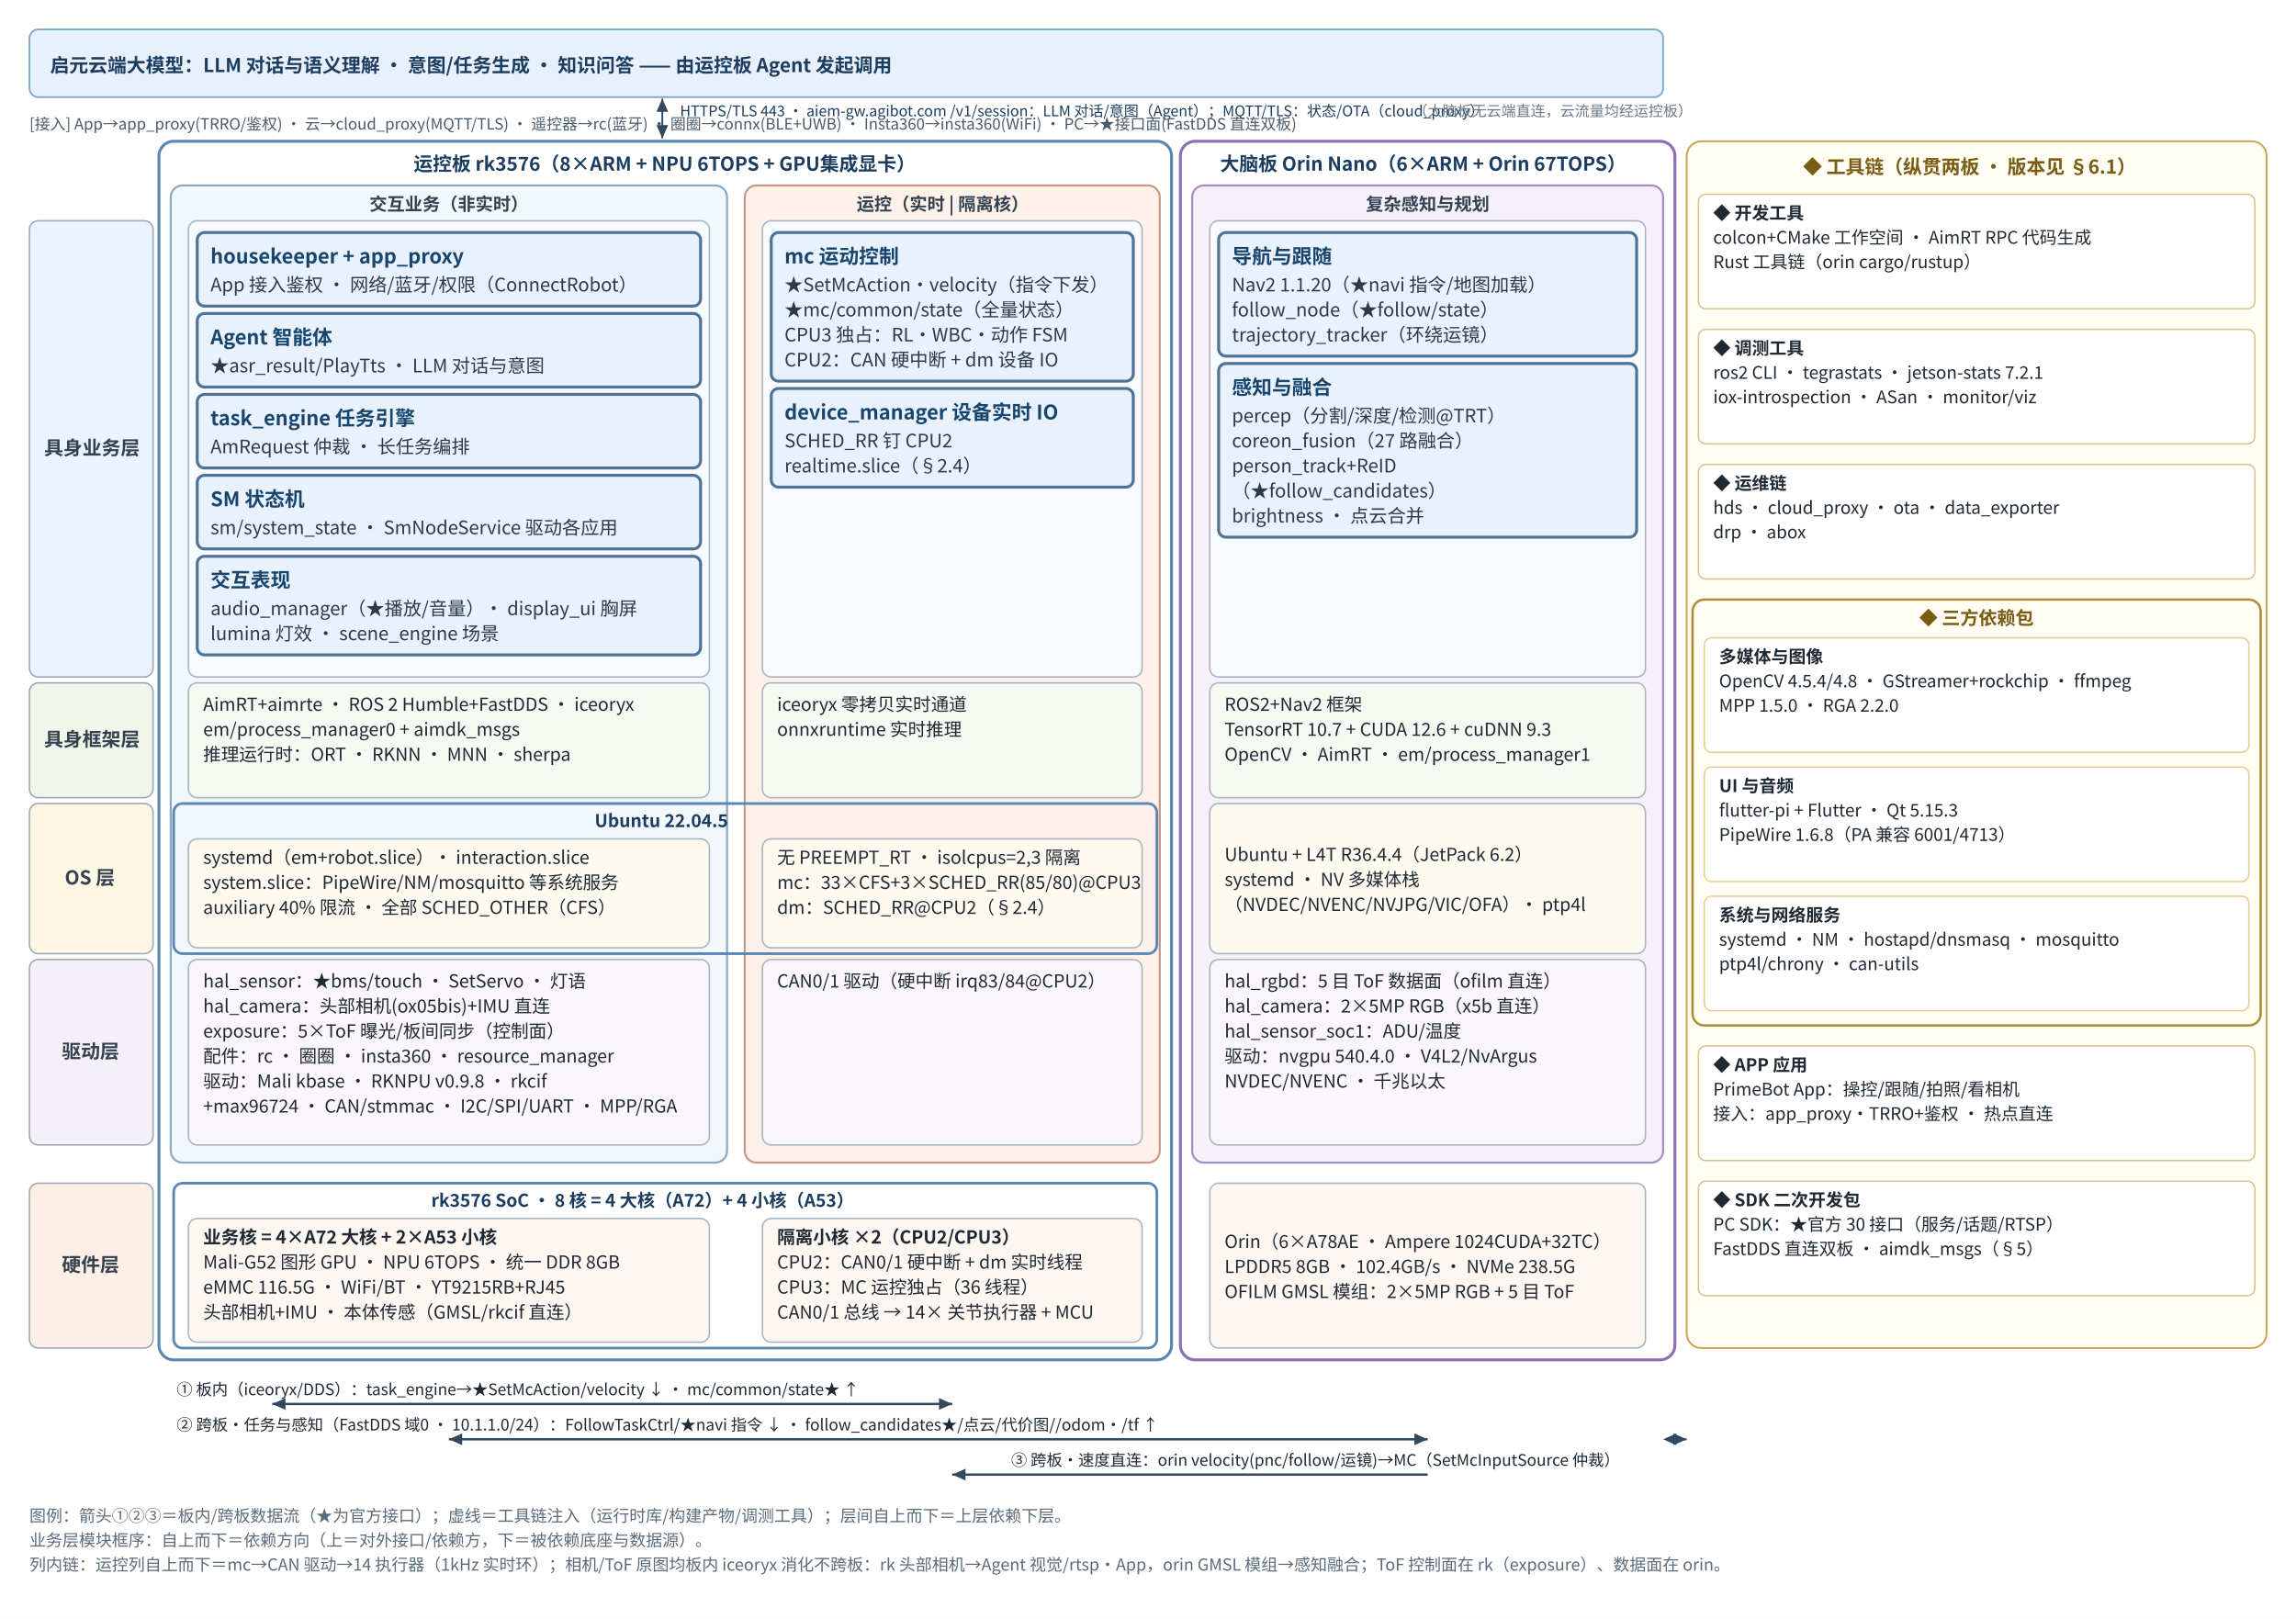
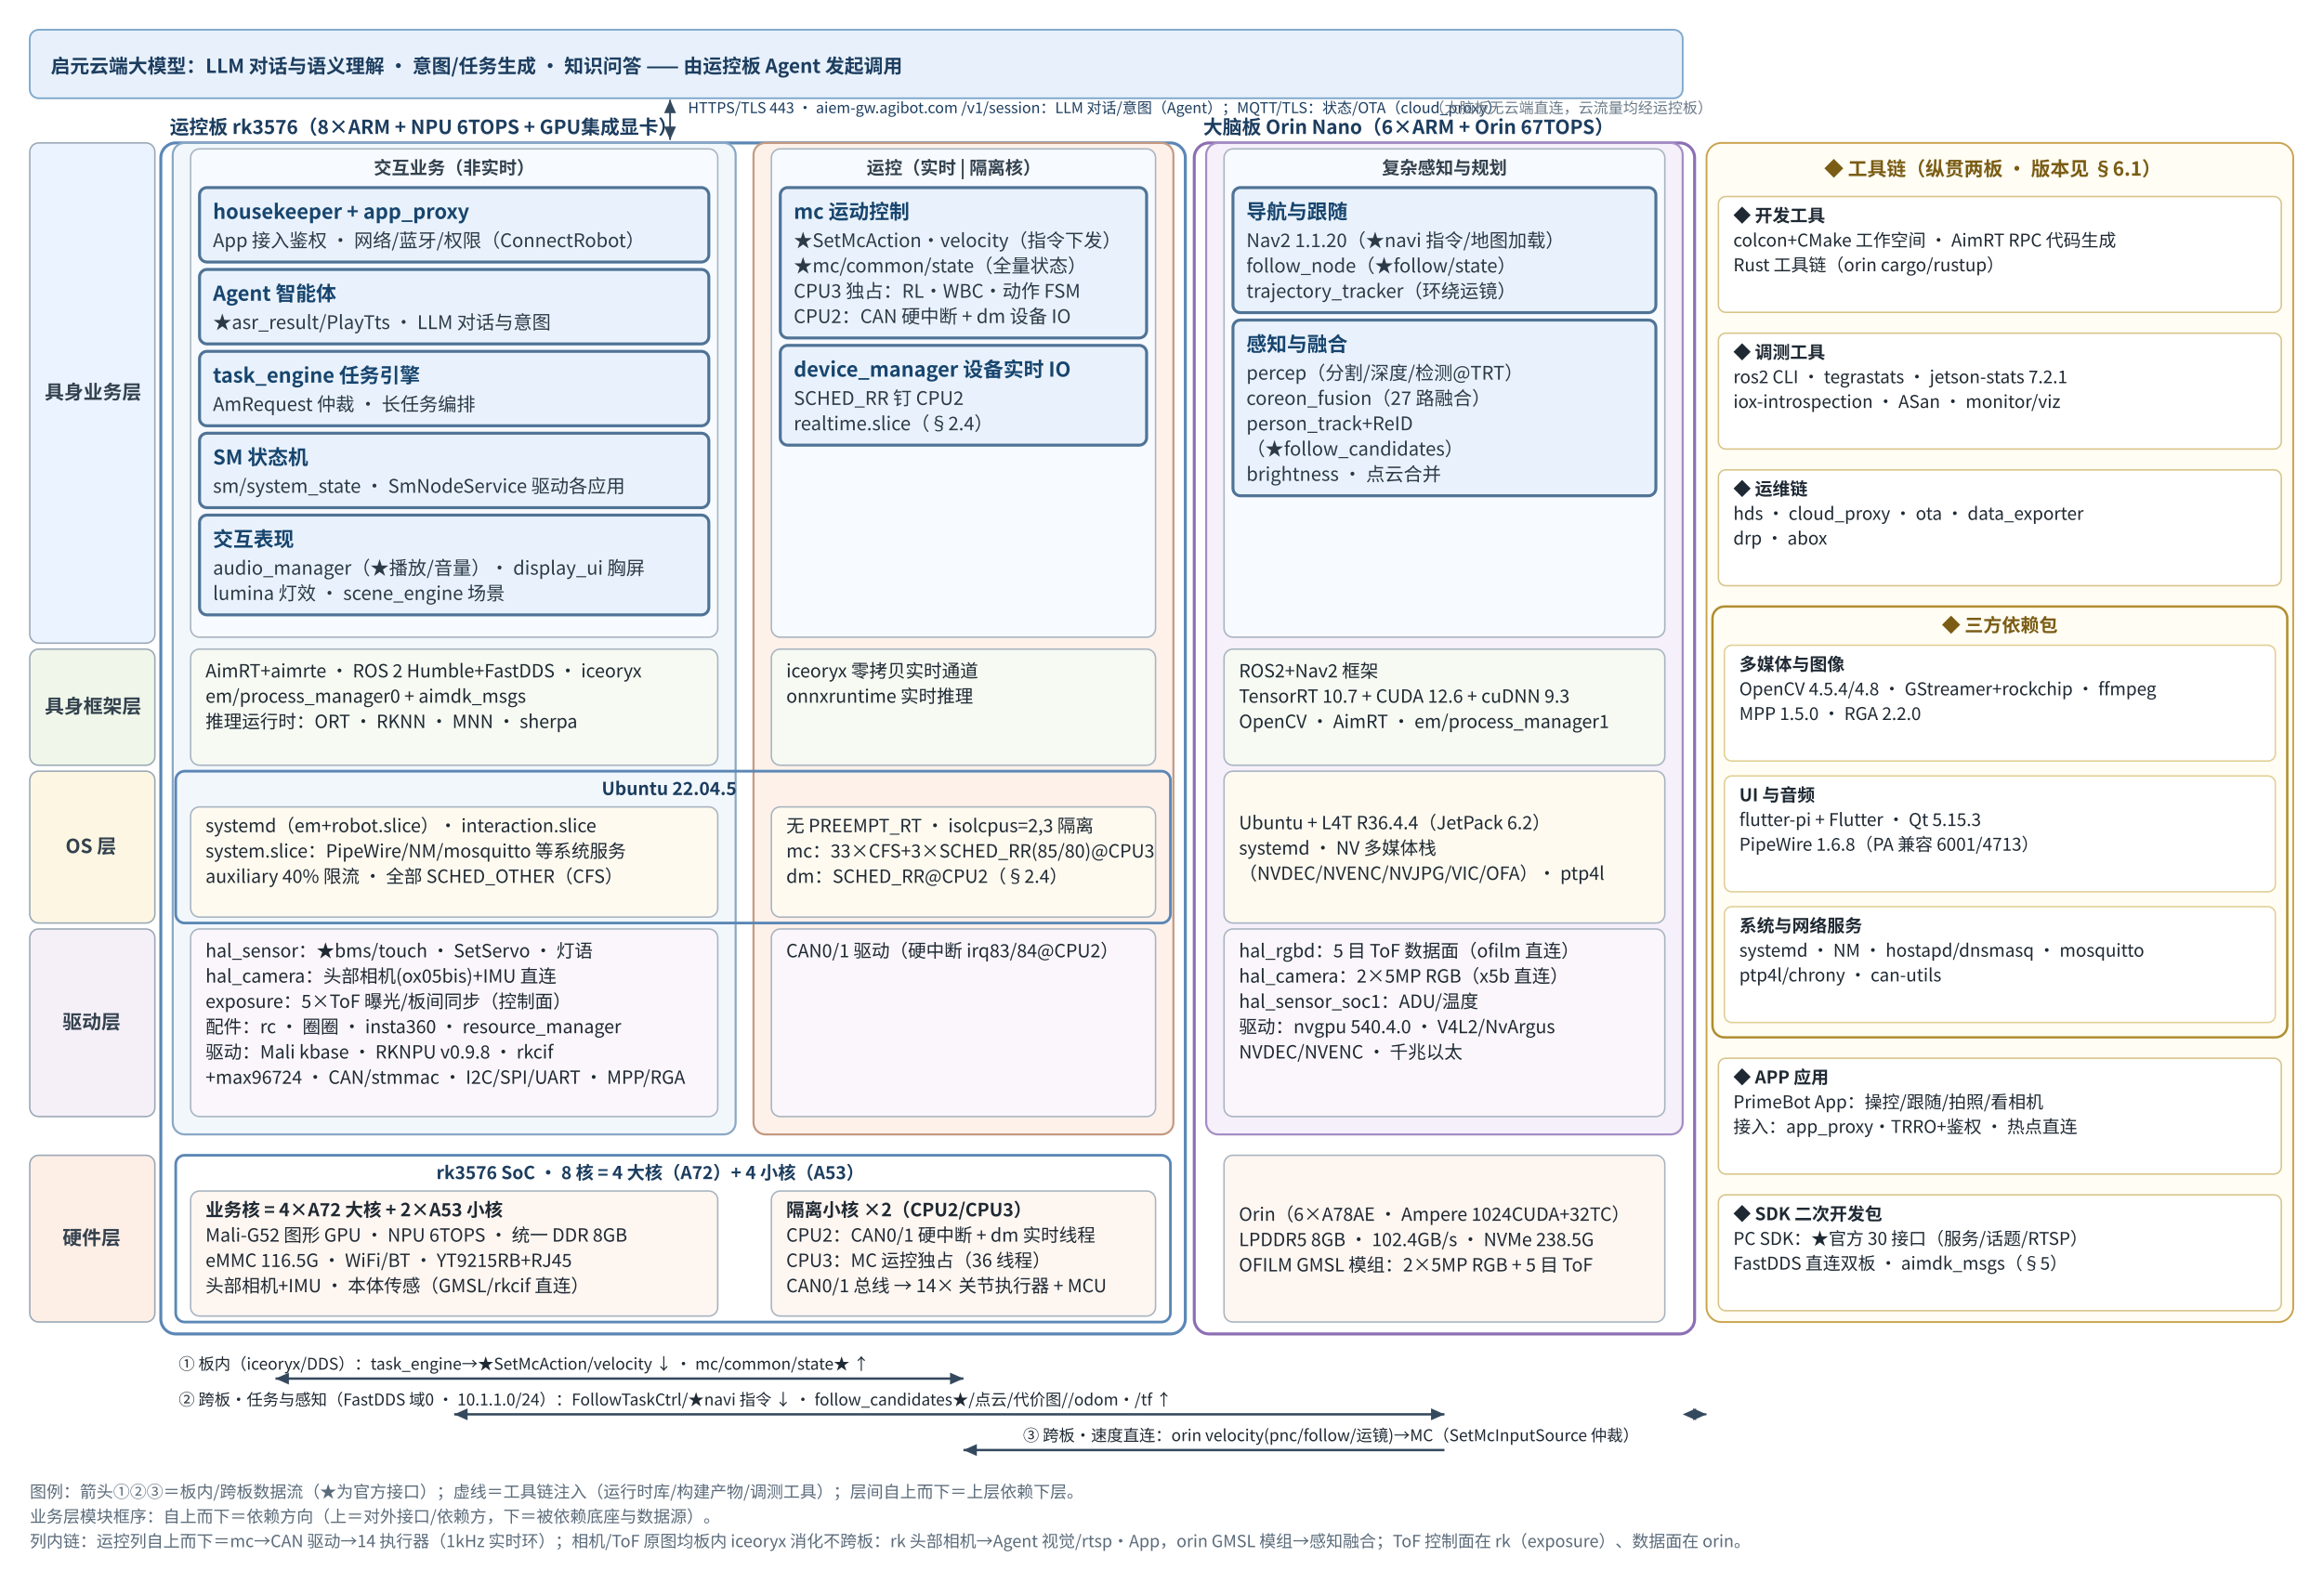
- <svg xmlns="http://www.w3.org/2000/svg" width="1560" height="1100" viewBox="0 0 1560 1100">
-   <rect x="0" y="0" width="1560" height="1100" fill="#ffffff" />
+ <svg xmlns="http://www.w3.org/2000/svg" width="1560" height="1072" viewBox="0 0 1560 1072">
+   <rect x="0" y="0" width="1560" height="1072" fill="#ffffff" />
  <rect x="20" y="20" width="1110" height="46" rx="6" fill="#e8f1fb" stroke="#7fa8cc" stroke-width="1.2" />
  <text x="34" y="49" font-family="Noto Sans CJK SC" font-size="13" fill="#1c3d5f" font-weight="700">启元云端大模型：LLM 对话与语义理解 · 意图/任务生成 · 知识问答 —— 由运控板 Agent 发起调用</text>
  <line x1="450" y1="67" x2="450" y2="94" stroke="#35495e" stroke-width="1.2" />
  <polygon points="450,94 446,85 454,85" fill="#35495e" />
  <polygon points="450,67 454,76 446,76" fill="#35495e" />
-   <text x="462" y="79" font-family="Noto Sans CJK SC" font-size="10" fill="#1c3d5f">HTTPS/TLS 443 · aiem-gw.agibot.com /v1/session：LLM 对话/意图（Agent）；MQTT/TLS：状态/OTA（cloud_proxy）</text>
-   <text x="960" y="79" font-family="Noto Sans CJK SC" font-size="10" fill="#6b7a89">（大脑板无云端直连，云流量均经运控板）</text>
-   <text x="20" y="88" font-family="Noto Sans CJK SC" font-size="10.5" fill="#4a5b6c">[接入] App→app_proxy(TRRO/鉴权) · 云→cloud_proxy(MQTT/TLS) · 遥控器→rc(蓝牙) · 圈圈→connx(BLE+UWB) · Insta360→insta360(WiFi) · PC→★接口面(FastDDS 直连双板)</text>
-   <rect x="108" y="96" width="688" height="828" rx="10" fill="#ffffff" stroke="#5b87b5" stroke-width="2" />
-   <text x="281" y="116" font-family="Noto Sans CJK SC" font-size="13" fill="#1c3d5f" font-weight="700">运控板 rk3576（8×ARM + NPU 6TOPS + GPU集成显卡）</text>
-   <rect x="802" y="96" width="336" height="828" rx="10" fill="#ffffff" stroke="#8d6fb4" stroke-width="2" />
-   <text x="829" y="116" font-family="Noto Sans CJK SC" font-size="13" fill="#1c3d5f" font-weight="700">大脑板 Orin Nano（6×ARM + Orin 67TOPS）</text>
-   <rect x="116" y="126" width="378" height="664" rx="8" fill="#f2f7fc" stroke="#8aa8c4" stroke-width="1.4" />
-   <text x="251" y="143" font-family="Noto Sans CJK SC" font-size="12" fill="#33414e" font-weight="700">交互业务（非实时）</text>
-   <rect x="506" y="126" width="282" height="664" rx="8" fill="#fdf1ea" stroke="#c49a82" stroke-width="1.4" />
-   <text x="582" y="143" font-family="Noto Sans CJK SC" font-size="12" fill="#33414e" font-weight="700">运控（实时 | 隔离核）</text>
-   <rect x="810" y="126" width="320" height="664" rx="8" fill="#f6f0fb" stroke="#a48ec4" stroke-width="1.4" />
-   <text x="928" y="143" font-family="Noto Sans CJK SC" font-size="12" fill="#33414e" font-weight="700">复杂感知与规划</text>
-   <rect x="20" y="150" width="84" height="310" rx="6" fill="#eaf3ff" stroke="#9aa8b5" stroke-width="1" />
-   <text x="30" y="309" font-family="Noto Sans CJK SC" font-size="13" fill="#33414e" font-weight="700">具身业务层</text>
-   <rect x="128" y="150" width="354" height="310" rx="6" fill="#f7fafe" stroke="#a8b4c0" stroke-width="1" />
-   <rect x="134" y="158" width="342" height="50" rx="5" fill="#e9f2fc" stroke="#4f7396" stroke-width="2" />
-   <text x="143" y="179" font-family="Noto Sans CJK SC" font-size="13.6" fill="#17456e" font-weight="700">housekeeper + app_proxy</text>
-   <text x="143" y="198" font-family="Noto Sans CJK SC" font-size="12.6" fill="#2c3a47">App 接入鉴权 · 网络/蓝牙/权限（ConnectRobot）</text>
-   <rect x="134" y="213" width="342" height="50" rx="5" fill="#e9f2fc" stroke="#4f7396" stroke-width="2" />
-   <text x="143" y="234" font-family="Noto Sans CJK SC" font-size="13.6" fill="#17456e" font-weight="700">Agent 智能体</text>
-   <text x="143" y="253" font-family="Noto Sans CJK SC" font-size="12.6" fill="#2c3a47">★asr_result/PlayTts · LLM 对话与意图</text>
-   <rect x="134" y="268" width="342" height="50" rx="5" fill="#e9f2fc" stroke="#4f7396" stroke-width="2" />
-   <text x="143" y="289" font-family="Noto Sans CJK SC" font-size="13.6" fill="#17456e" font-weight="700">task_engine 任务引擎</text>
-   <text x="143" y="308" font-family="Noto Sans CJK SC" font-size="12.6" fill="#2c3a47">AmRequest 仲裁 · 长任务编排</text>
-   <rect x="134" y="323" width="342" height="50" rx="5" fill="#e9f2fc" stroke="#4f7396" stroke-width="2" />
-   <text x="143" y="344" font-family="Noto Sans CJK SC" font-size="13.6" fill="#17456e" font-weight="700">SM 状态机</text>
-   <text x="143" y="363" font-family="Noto Sans CJK SC" font-size="12.6" fill="#2c3a47">sm/system_state · SmNodeService 驱动各应用</text>
-   <rect x="134" y="378" width="342" height="67" rx="5" fill="#e9f2fc" stroke="#4f7396" stroke-width="2" />
-   <text x="143" y="399" font-family="Noto Sans CJK SC" font-size="13.6" fill="#17456e" font-weight="700">交互表现</text>
-   <text x="143" y="418" font-family="Noto Sans CJK SC" font-size="12.6" fill="#2c3a47">audio_manager（★播放/音量）· display_ui 胸屏</text>
-   <text x="143" y="435" font-family="Noto Sans CJK SC" font-size="12.6" fill="#2c3a47">lumina 灯效 · scene_engine 场景</text>
-   <rect x="518" y="150" width="258" height="310" rx="6" fill="#f7fafe" stroke="#a8b4c0" stroke-width="1" />
-   <rect x="524" y="158" width="246" height="101" rx="5" fill="#e9f2fc" stroke="#4f7396" stroke-width="2" />
-   <text x="533" y="179" font-family="Noto Sans CJK SC" font-size="13.6" fill="#17456e" font-weight="700">mc 运动控制</text>
-   <text x="533" y="198" font-family="Noto Sans CJK SC" font-size="12.6" fill="#2c3a47">★SetMcAction·velocity（指令下发）</text>
-   <text x="533" y="215" font-family="Noto Sans CJK SC" font-size="12.6" fill="#2c3a47">★mc/common/state（全量状态）</text>
-   <text x="533" y="232" font-family="Noto Sans CJK SC" font-size="12.6" fill="#2c3a47">CPU3 独占：RL·WBC·动作 FSM</text>
-   <text x="533" y="249" font-family="Noto Sans CJK SC" font-size="12.6" fill="#2c3a47">CPU2：CAN 硬中断 + dm 设备 IO</text>
-   <rect x="524" y="264" width="246" height="67" rx="5" fill="#e9f2fc" stroke="#4f7396" stroke-width="2" />
-   <text x="533" y="285" font-family="Noto Sans CJK SC" font-size="13.6" fill="#17456e" font-weight="700">device_manager 设备实时 IO</text>
-   <text x="533" y="304" font-family="Noto Sans CJK SC" font-size="12.6" fill="#2c3a47">SCHED_RR 钉 CPU2</text>
-   <text x="533" y="321" font-family="Noto Sans CJK SC" font-size="12.6" fill="#2c3a47">realtime.slice（§2.4）</text>
-   <rect x="822" y="150" width="296" height="310" rx="6" fill="#f7fafe" stroke="#a8b4c0" stroke-width="1" />
-   <rect x="828" y="158" width="284" height="84" rx="5" fill="#e9f2fc" stroke="#4f7396" stroke-width="2" />
-   <text x="837" y="179" font-family="Noto Sans CJK SC" font-size="13.6" fill="#17456e" font-weight="700">导航与跟随</text>
-   <text x="837" y="198" font-family="Noto Sans CJK SC" font-size="12.6" fill="#2c3a47">Nav2 1.1.20（★navi 指令/地图加载）</text>
-   <text x="837" y="215" font-family="Noto Sans CJK SC" font-size="12.6" fill="#2c3a47">follow_node（★follow/state）</text>
-   <text x="837" y="232" font-family="Noto Sans CJK SC" font-size="12.6" fill="#2c3a47">trajectory_tracker（环绕运镜）</text>
-   <rect x="828" y="247" width="284" height="118" rx="5" fill="#e9f2fc" stroke="#4f7396" stroke-width="2" />
-   <text x="837" y="268" font-family="Noto Sans CJK SC" font-size="13.6" fill="#17456e" font-weight="700">感知与融合</text>
-   <text x="837" y="287" font-family="Noto Sans CJK SC" font-size="12.6" fill="#2c3a47">percep（分割/深度/检测@TRT）</text>
-   <text x="837" y="304" font-family="Noto Sans CJK SC" font-size="12.6" fill="#2c3a47">coreon_fusion（27 路融合）</text>
-   <text x="837" y="321" font-family="Noto Sans CJK SC" font-size="12.6" fill="#2c3a47">person_track+ReID</text>
-   <text x="837" y="338" font-family="Noto Sans CJK SC" font-size="12.6" fill="#2c3a47">（★follow_candidates）</text>
-   <text x="837" y="355" font-family="Noto Sans CJK SC" font-size="12.6" fill="#2c3a47">brightness · 点云合并</text>
-   <rect x="20" y="464" width="84" height="78" rx="6" fill="#f0f7ea" stroke="#9aa8b5" stroke-width="1" />
-   <text x="30" y="507" font-family="Noto Sans CJK SC" font-size="13" fill="#33414e" font-weight="700">具身框架层</text>
-   <rect x="128" y="464" width="354" height="78" rx="6" fill="#f6faf2" stroke="#a8b4c0" stroke-width="1" />
-   <text x="138" y="483" font-family="Noto Sans CJK SC" font-size="12.2" fill="#1f2933">AimRT+aimrte · ROS 2 Humble+FastDDS · iceoryx</text>
-   <text x="138" y="500" font-family="Noto Sans CJK SC" font-size="12.2" fill="#1f2933">em/process_manager0 + aimdk_msgs</text>
-   <text x="138" y="517" font-family="Noto Sans CJK SC" font-size="12.2" fill="#1f2933">推理运行时：ORT · RKNN · MNN · sherpa</text>
-   <rect x="518" y="464" width="258" height="78" rx="6" fill="#f6faf2" stroke="#a8b4c0" stroke-width="1" />
-   <text x="528" y="483" font-family="Noto Sans CJK SC" font-size="12.2" fill="#1f2933">iceoryx 零拷贝实时通道</text>
-   <text x="528" y="500" font-family="Noto Sans CJK SC" font-size="12.2" fill="#1f2933">onnxruntime 实时推理</text>
-   <rect x="822" y="464" width="296" height="78" rx="6" fill="#f6faf2" stroke="#a8b4c0" stroke-width="1" />
-   <text x="832" y="483" font-family="Noto Sans CJK SC" font-size="12.2" fill="#1f2933">ROS2+Nav2 框架</text>
-   <text x="832" y="500" font-family="Noto Sans CJK SC" font-size="12.2" fill="#1f2933">TensorRT 10.7 + CUDA 12.6 + cuDNN 9.3</text>
-   <text x="832" y="517" font-family="Noto Sans CJK SC" font-size="12.2" fill="#1f2933">OpenCV · AimRT · em/process_manager1</text>
-   <rect x="20" y="546" width="84" height="102" rx="6" fill="#fdf6e3" stroke="#9aa8b5" stroke-width="1" />
-   <text x="44" y="601" font-family="Noto Sans CJK SC" font-size="13" fill="#33414e" font-weight="700">OS 层</text>
-   <rect x="118" y="546" width="668" height="102" rx="6" fill="none" stroke="#5b87b5" stroke-width="1.8" />
-   <text x="404" y="562" font-family="Noto Sans CJK SC" font-size="12" fill="#1c3d5f" font-weight="700">Ubuntu 22.04.5</text>
-   <rect x="128" y="570" width="354" height="74" rx="6" fill="#fefaf0" stroke="#a8b4c0" stroke-width="1" />
-   <text x="138" y="587" font-family="Noto Sans CJK SC" font-size="12.2" fill="#1f2933">systemd（em+robot.slice）· interaction.slice</text>
-   <text x="138" y="604" font-family="Noto Sans CJK SC" font-size="12.2" fill="#1f2933">system.slice：PipeWire/NM/mosquitto 等系统服务</text>
-   <text x="138" y="621" font-family="Noto Sans CJK SC" font-size="12.2" fill="#1f2933">auxiliary 40% 限流 · 全部 SCHED_OTHER（CFS）</text>
-   <rect x="518" y="570" width="258" height="74" rx="6" fill="#fefaf0" stroke="#a8b4c0" stroke-width="1" />
-   <text x="528" y="587" font-family="Noto Sans CJK SC" font-size="12.2" fill="#1f2933">无 PREEMPT_RT · isolcpus=2,3 隔离</text>
-   <text x="528" y="604" font-family="Noto Sans CJK SC" font-size="12.2" fill="#1f2933">mc：33×CFS+3×SCHED_RR(85/80)@CPU3</text>
-   <text x="528" y="621" font-family="Noto Sans CJK SC" font-size="12.2" fill="#1f2933">dm：SCHED_RR@CPU2（§2.4）</text>
-   <rect x="822" y="546" width="296" height="102" rx="6" fill="#fefaf0" stroke="#a8b4c0" stroke-width="1" />
-   <text x="832" y="585" font-family="Noto Sans CJK SC" font-size="12.2" fill="#1f2933">Ubuntu + L4T R36.4.4（JetPack 6.2）</text>
-   <text x="832" y="602" font-family="Noto Sans CJK SC" font-size="12.2" fill="#1f2933">systemd · NV 多媒体栈</text>
-   <text x="832" y="619" font-family="Noto Sans CJK SC" font-size="12.2" fill="#1f2933">（NVDEC/NVENC/NVJPG/VIC/OFA）· ptp4l</text>
-   <rect x="20" y="652" width="84" height="126" rx="6" fill="#f5eff7" stroke="#9aa8b5" stroke-width="1" />
-   <text x="42" y="719" font-family="Noto Sans CJK SC" font-size="13" fill="#33414e" font-weight="700">驱动层</text>
-   <rect x="128" y="652" width="354" height="126" rx="6" fill="#faf6fb" stroke="#a8b4c0" stroke-width="1" />
-   <text x="138" y="671" font-family="Noto Sans CJK SC" font-size="12.2" fill="#1f2933">hal_sensor：★bms/touch · SetServo · 灯语</text>
-   <text x="138" y="688" font-family="Noto Sans CJK SC" font-size="12.2" fill="#1f2933">hal_camera：头部相机(ox05bis)+IMU 直连</text>
-   <text x="138" y="705" font-family="Noto Sans CJK SC" font-size="12.2" fill="#1f2933">exposure：5×ToF 曝光/板间同步（控制面）</text>
-   <text x="138" y="722" font-family="Noto Sans CJK SC" font-size="12.2" fill="#1f2933">配件：rc · 圈圈 · insta360 · resource_manager</text>
-   <text x="138" y="739" font-family="Noto Sans CJK SC" font-size="12.2" fill="#1f2933">驱动：Mali kbase · RKNPU v0.9.8 · rkcif</text>
-   <text x="138" y="756" font-family="Noto Sans CJK SC" font-size="12.2" fill="#1f2933">+max96724 · CAN/stmmac · I2C/SPI/UART · MPP/RGA</text>
-   <rect x="518" y="652" width="258" height="126" rx="6" fill="#faf6fb" stroke="#a8b4c0" stroke-width="1" />
-   <text x="528" y="671" font-family="Noto Sans CJK SC" font-size="12.2" fill="#1f2933">CAN0/1 驱动（硬中断 irq83/84@CPU2）</text>
-   <rect x="822" y="652" width="296" height="126" rx="6" fill="#faf6fb" stroke="#a8b4c0" stroke-width="1" />
-   <text x="832" y="671" font-family="Noto Sans CJK SC" font-size="12.2" fill="#1f2933">hal_rgbd：5 目 ToF 数据面（ofilm 直连）</text>
-   <text x="832" y="688" font-family="Noto Sans CJK SC" font-size="12.2" fill="#1f2933">hal_camera：2×5MP RGB（x5b 直连）</text>
-   <text x="832" y="705" font-family="Noto Sans CJK SC" font-size="12.2" fill="#1f2933">hal_sensor_soc1：ADU/温度</text>
-   <text x="832" y="722" font-family="Noto Sans CJK SC" font-size="12.2" fill="#1f2933">驱动：nvgpu 540.4.0 · V4L2/NvArgus</text>
-   <text x="832" y="739" font-family="Noto Sans CJK SC" font-size="12.2" fill="#1f2933">NVDEC/NVENC · 千兆以太</text>
-   <rect x="20" y="804" width="84" height="112" rx="6" fill="#fdeee6" stroke="#9aa8b5" stroke-width="1" />
-   <text x="42" y="864" font-family="Noto Sans CJK SC" font-size="13" fill="#33414e" font-weight="700">硬件层</text>
-   <rect x="118" y="804" width="668" height="112" rx="6" fill="none" stroke="#5b87b5" stroke-width="1.8" />
-   <text x="293" y="820" font-family="Noto Sans CJK SC" font-size="12" fill="#1c3d5f" font-weight="700">rk3576 SoC · 8 核 = 4 大核（A72）+ 4 小核（A53）</text>
-   <rect x="128" y="828" width="354" height="84" rx="6" fill="#fef6f1" stroke="#a8b4c0" stroke-width="1" />
-   <text x="138" y="845" font-family="Noto Sans CJK SC" font-size="12.2" fill="#1f2933" font-weight="700">业务核 = 4×A72 大核 + 2×A53 小核</text>
-   <text x="138" y="862" font-family="Noto Sans CJK SC" font-size="12.2" fill="#1f2933">Mali-G52 图形 GPU · NPU 6TOPS · 统一 DDR 8GB</text>
-   <text x="138" y="879" font-family="Noto Sans CJK SC" font-size="12.2" fill="#1f2933">eMMC 116.5G · WiFi/BT · YT9215RB+RJ45</text>
-   <text x="138" y="896" font-family="Noto Sans CJK SC" font-size="12.2" fill="#1f2933">头部相机+IMU · 本体传感（GMSL/rkcif 直连）</text>
-   <rect x="518" y="828" width="258" height="84" rx="6" fill="#fef6f1" stroke="#a8b4c0" stroke-width="1" />
-   <text x="528" y="845" font-family="Noto Sans CJK SC" font-size="12.2" fill="#1f2933" font-weight="700">隔离小核 ×2（CPU2/CPU3）</text>
-   <text x="528" y="862" font-family="Noto Sans CJK SC" font-size="12.2" fill="#1f2933">CPU2：CAN0/1 硬中断 + dm 实时线程</text>
-   <text x="528" y="879" font-family="Noto Sans CJK SC" font-size="12.2" fill="#1f2933">CPU3：MC 运控独占（36 线程）</text>
-   <text x="528" y="896" font-family="Noto Sans CJK SC" font-size="12.2" fill="#1f2933">CAN0/1 总线 → 14× 关节执行器 + MCU</text>
-   <rect x="822" y="804" width="296" height="112" rx="6" fill="#fef6f1" stroke="#a8b4c0" stroke-width="1" />
-   <text x="832" y="848" font-family="Noto Sans CJK SC" font-size="12.2" fill="#1f2933">Orin（6×A78AE · Ampere 1024CUDA+32TC）</text>
-   <text x="832" y="865" font-family="Noto Sans CJK SC" font-size="12.2" fill="#1f2933">LPDDR5 8GB · 102.4GB/s · NVMe 238.5G</text>
-   <text x="832" y="882" font-family="Noto Sans CJK SC" font-size="12.2" fill="#1f2933">OFILM GMSL 模组：2×5MP RGB + 5 目 ToF</text>
-   <rect x="1146" y="96" width="394" height="820" rx="10" fill="#fffdf4" stroke="#c9a24b" stroke-width="1.2" />
+   <text x="462" y="76" font-family="Noto Sans CJK SC" font-size="10" fill="#1c3d5f">HTTPS/TLS 443 · aiem-gw.agibot.com /v1/session：LLM 对话/意图（Agent）；MQTT/TLS：状态/OTA（cloud_proxy）</text>
+   <text x="960" y="76" font-family="Noto Sans CJK SC" font-size="10" fill="#6b7a89">（大脑板无云端直连，云流量均经运控板）</text>
+   <rect x="108" y="96" width="688" height="800" rx="10" fill="#ffffff" stroke="#5b87b5" stroke-width="2" />
+   <text x="114" y="90" font-family="Noto Sans CJK SC" font-size="13" fill="#1c3d5f" font-weight="700">运控板 rk3576（8×ARM + NPU 6TOPS + GPU集成显卡）</text>
+   <rect x="802" y="96" width="336" height="800" rx="10" fill="#ffffff" stroke="#8d6fb4" stroke-width="2" />
+   <text x="808" y="90" font-family="Noto Sans CJK SC" font-size="13" fill="#1c3d5f" font-weight="700">大脑板 Orin Nano（6×ARM + Orin 67TOPS）</text>
+   <rect x="116" y="96" width="378" height="666" rx="8" fill="#f2f7fc" stroke="#8aa8c4" stroke-width="1.4" />
+   <rect x="506" y="96" width="282" height="666" rx="8" fill="#fdf1ea" stroke="#c49a82" stroke-width="1.4" />
+   <rect x="810" y="96" width="320" height="666" rx="8" fill="#f6f0fb" stroke="#a48ec4" stroke-width="1.4" />
+   <rect x="20" y="96" width="84" height="336" rx="6" fill="#eaf3ff" stroke="#9aa8b5" stroke-width="1" />
+   <text x="30" y="268" font-family="Noto Sans CJK SC" font-size="13" fill="#33414e" font-weight="700">具身业务层</text>
+   <rect x="128" y="100" width="354" height="328" rx="6" fill="#f7fafe" stroke="#a8b4c0" stroke-width="1" />
+   <text x="251" y="117" font-family="Noto Sans CJK SC" font-size="12" fill="#33414e" font-weight="700">交互业务（非实时）</text>
+   <rect x="134" y="126" width="342" height="50" rx="5" fill="#e9f2fc" stroke="#4f7396" stroke-width="2" />
+   <text x="143" y="147" font-family="Noto Sans CJK SC" font-size="13.6" fill="#17456e" font-weight="700">housekeeper + app_proxy</text>
+   <text x="143" y="166" font-family="Noto Sans CJK SC" font-size="12.6" fill="#2c3a47">App 接入鉴权 · 网络/蓝牙/权限（ConnectRobot）</text>
+   <rect x="134" y="181" width="342" height="50" rx="5" fill="#e9f2fc" stroke="#4f7396" stroke-width="2" />
+   <text x="143" y="202" font-family="Noto Sans CJK SC" font-size="13.6" fill="#17456e" font-weight="700">Agent 智能体</text>
+   <text x="143" y="221" font-family="Noto Sans CJK SC" font-size="12.6" fill="#2c3a47">★asr_result/PlayTts · LLM 对话与意图</text>
+   <rect x="134" y="236" width="342" height="50" rx="5" fill="#e9f2fc" stroke="#4f7396" stroke-width="2" />
+   <text x="143" y="257" font-family="Noto Sans CJK SC" font-size="13.6" fill="#17456e" font-weight="700">task_engine 任务引擎</text>
+   <text x="143" y="276" font-family="Noto Sans CJK SC" font-size="12.6" fill="#2c3a47">AmRequest 仲裁 · 长任务编排</text>
+   <rect x="134" y="291" width="342" height="50" rx="5" fill="#e9f2fc" stroke="#4f7396" stroke-width="2" />
+   <text x="143" y="312" font-family="Noto Sans CJK SC" font-size="13.6" fill="#17456e" font-weight="700">SM 状态机</text>
+   <text x="143" y="331" font-family="Noto Sans CJK SC" font-size="12.6" fill="#2c3a47">sm/system_state · SmNodeService 驱动各应用</text>
+   <rect x="134" y="346" width="342" height="67" rx="5" fill="#e9f2fc" stroke="#4f7396" stroke-width="2" />
+   <text x="143" y="367" font-family="Noto Sans CJK SC" font-size="13.6" fill="#17456e" font-weight="700">交互表现</text>
+   <text x="143" y="386" font-family="Noto Sans CJK SC" font-size="12.6" fill="#2c3a47">audio_manager（★播放/音量）· display_ui 胸屏</text>
+   <text x="143" y="403" font-family="Noto Sans CJK SC" font-size="12.6" fill="#2c3a47">lumina 灯效 · scene_engine 场景</text>
+   <rect x="518" y="100" width="258" height="328" rx="6" fill="#f7fafe" stroke="#a8b4c0" stroke-width="1" />
+   <text x="582" y="117" font-family="Noto Sans CJK SC" font-size="12" fill="#33414e" font-weight="700">运控（实时 | 隔离核）</text>
+   <rect x="524" y="126" width="246" height="101" rx="5" fill="#e9f2fc" stroke="#4f7396" stroke-width="2" />
+   <text x="533" y="147" font-family="Noto Sans CJK SC" font-size="13.6" fill="#17456e" font-weight="700">mc 运动控制</text>
+   <text x="533" y="166" font-family="Noto Sans CJK SC" font-size="12.6" fill="#2c3a47">★SetMcAction·velocity（指令下发）</text>
+   <text x="533" y="183" font-family="Noto Sans CJK SC" font-size="12.6" fill="#2c3a47">★mc/common/state（全量状态）</text>
+   <text x="533" y="200" font-family="Noto Sans CJK SC" font-size="12.6" fill="#2c3a47">CPU3 独占：RL·WBC·动作 FSM</text>
+   <text x="533" y="217" font-family="Noto Sans CJK SC" font-size="12.6" fill="#2c3a47">CPU2：CAN 硬中断 + dm 设备 IO</text>
+   <rect x="524" y="232" width="246" height="67" rx="5" fill="#e9f2fc" stroke="#4f7396" stroke-width="2" />
+   <text x="533" y="253" font-family="Noto Sans CJK SC" font-size="13.6" fill="#17456e" font-weight="700">device_manager 设备实时 IO</text>
+   <text x="533" y="272" font-family="Noto Sans CJK SC" font-size="12.6" fill="#2c3a47">SCHED_RR 钉 CPU2</text>
+   <text x="533" y="289" font-family="Noto Sans CJK SC" font-size="12.6" fill="#2c3a47">realtime.slice（§2.4）</text>
+   <rect x="822" y="100" width="296" height="328" rx="6" fill="#f7fafe" stroke="#a8b4c0" stroke-width="1" />
+   <text x="928" y="117" font-family="Noto Sans CJK SC" font-size="12" fill="#33414e" font-weight="700">复杂感知与规划</text>
+   <rect x="828" y="126" width="284" height="84" rx="5" fill="#e9f2fc" stroke="#4f7396" stroke-width="2" />
+   <text x="837" y="147" font-family="Noto Sans CJK SC" font-size="13.6" fill="#17456e" font-weight="700">导航与跟随</text>
+   <text x="837" y="166" font-family="Noto Sans CJK SC" font-size="12.6" fill="#2c3a47">Nav2 1.1.20（★navi 指令/地图加载）</text>
+   <text x="837" y="183" font-family="Noto Sans CJK SC" font-size="12.6" fill="#2c3a47">follow_node（★follow/state）</text>
+   <text x="837" y="200" font-family="Noto Sans CJK SC" font-size="12.6" fill="#2c3a47">trajectory_tracker（环绕运镜）</text>
+   <rect x="828" y="215" width="284" height="118" rx="5" fill="#e9f2fc" stroke="#4f7396" stroke-width="2" />
+   <text x="837" y="236" font-family="Noto Sans CJK SC" font-size="13.6" fill="#17456e" font-weight="700">感知与融合</text>
+   <text x="837" y="255" font-family="Noto Sans CJK SC" font-size="12.6" fill="#2c3a47">percep（分割/深度/检测@TRT）</text>
+   <text x="837" y="272" font-family="Noto Sans CJK SC" font-size="12.6" fill="#2c3a47">coreon_fusion（27 路融合）</text>
+   <text x="837" y="289" font-family="Noto Sans CJK SC" font-size="12.6" fill="#2c3a47">person_track+ReID</text>
+   <text x="837" y="306" font-family="Noto Sans CJK SC" font-size="12.6" fill="#2c3a47">（★follow_candidates）</text>
+   <text x="837" y="323" font-family="Noto Sans CJK SC" font-size="12.6" fill="#2c3a47">brightness · 点云合并</text>
+   <rect x="20" y="436" width="84" height="78" rx="6" fill="#f0f7ea" stroke="#9aa8b5" stroke-width="1" />
+   <text x="30" y="479" font-family="Noto Sans CJK SC" font-size="13" fill="#33414e" font-weight="700">具身框架层</text>
+   <rect x="128" y="436" width="354" height="78" rx="6" fill="#f6faf2" stroke="#a8b4c0" stroke-width="1" />
+   <text x="138" y="455" font-family="Noto Sans CJK SC" font-size="12.2" fill="#1f2933">AimRT+aimrte · ROS 2 Humble+FastDDS · iceoryx</text>
+   <text x="138" y="472" font-family="Noto Sans CJK SC" font-size="12.2" fill="#1f2933">em/process_manager0 + aimdk_msgs</text>
+   <text x="138" y="489" font-family="Noto Sans CJK SC" font-size="12.2" fill="#1f2933">推理运行时：ORT · RKNN · MNN · sherpa</text>
+   <rect x="518" y="436" width="258" height="78" rx="6" fill="#f6faf2" stroke="#a8b4c0" stroke-width="1" />
+   <text x="528" y="455" font-family="Noto Sans CJK SC" font-size="12.2" fill="#1f2933">iceoryx 零拷贝实时通道</text>
+   <text x="528" y="472" font-family="Noto Sans CJK SC" font-size="12.2" fill="#1f2933">onnxruntime 实时推理</text>
+   <rect x="822" y="436" width="296" height="78" rx="6" fill="#f6faf2" stroke="#a8b4c0" stroke-width="1" />
+   <text x="832" y="455" font-family="Noto Sans CJK SC" font-size="12.2" fill="#1f2933">ROS2+Nav2 框架</text>
+   <text x="832" y="472" font-family="Noto Sans CJK SC" font-size="12.2" fill="#1f2933">TensorRT 10.7 + CUDA 12.6 + cuDNN 9.3</text>
+   <text x="832" y="489" font-family="Noto Sans CJK SC" font-size="12.2" fill="#1f2933">OpenCV · AimRT · em/process_manager1</text>
+   <rect x="20" y="518" width="84" height="102" rx="6" fill="#fdf6e3" stroke="#9aa8b5" stroke-width="1" />
+   <text x="44" y="573" font-family="Noto Sans CJK SC" font-size="13" fill="#33414e" font-weight="700">OS 层</text>
+   <rect x="118" y="518" width="668" height="102" rx="6" fill="none" stroke="#5b87b5" stroke-width="1.8" />
+   <text x="404" y="534" font-family="Noto Sans CJK SC" font-size="12" fill="#1c3d5f" font-weight="700">Ubuntu 22.04.5</text>
+   <rect x="128" y="542" width="354" height="74" rx="6" fill="#fefaf0" stroke="#a8b4c0" stroke-width="1" />
+   <text x="138" y="559" font-family="Noto Sans CJK SC" font-size="12.2" fill="#1f2933">systemd（em+robot.slice）· interaction.slice</text>
+   <text x="138" y="576" font-family="Noto Sans CJK SC" font-size="12.2" fill="#1f2933">system.slice：PipeWire/NM/mosquitto 等系统服务</text>
+   <text x="138" y="593" font-family="Noto Sans CJK SC" font-size="12.2" fill="#1f2933">auxiliary 40% 限流 · 全部 SCHED_OTHER（CFS）</text>
+   <rect x="518" y="542" width="258" height="74" rx="6" fill="#fefaf0" stroke="#a8b4c0" stroke-width="1" />
+   <text x="528" y="559" font-family="Noto Sans CJK SC" font-size="12.2" fill="#1f2933">无 PREEMPT_RT · isolcpus=2,3 隔离</text>
+   <text x="528" y="576" font-family="Noto Sans CJK SC" font-size="12.2" fill="#1f2933">mc：33×CFS+3×SCHED_RR(85/80)@CPU3</text>
+   <text x="528" y="593" font-family="Noto Sans CJK SC" font-size="12.2" fill="#1f2933">dm：SCHED_RR@CPU2（§2.4）</text>
+   <rect x="822" y="518" width="296" height="102" rx="6" fill="#fefaf0" stroke="#a8b4c0" stroke-width="1" />
+   <text x="832" y="557" font-family="Noto Sans CJK SC" font-size="12.2" fill="#1f2933">Ubuntu + L4T R36.4.4（JetPack 6.2）</text>
+   <text x="832" y="574" font-family="Noto Sans CJK SC" font-size="12.2" fill="#1f2933">systemd · NV 多媒体栈</text>
+   <text x="832" y="591" font-family="Noto Sans CJK SC" font-size="12.2" fill="#1f2933">（NVDEC/NVENC/NVJPG/VIC/OFA）· ptp4l</text>
+   <rect x="20" y="624" width="84" height="126" rx="6" fill="#f5eff7" stroke="#9aa8b5" stroke-width="1" />
+   <text x="42" y="691" font-family="Noto Sans CJK SC" font-size="13" fill="#33414e" font-weight="700">驱动层</text>
+   <rect x="128" y="624" width="354" height="126" rx="6" fill="#faf6fb" stroke="#a8b4c0" stroke-width="1" />
+   <text x="138" y="643" font-family="Noto Sans CJK SC" font-size="12.2" fill="#1f2933">hal_sensor：★bms/touch · SetServo · 灯语</text>
+   <text x="138" y="660" font-family="Noto Sans CJK SC" font-size="12.2" fill="#1f2933">hal_camera：头部相机(ox05bis)+IMU 直连</text>
+   <text x="138" y="677" font-family="Noto Sans CJK SC" font-size="12.2" fill="#1f2933">exposure：5×ToF 曝光/板间同步（控制面）</text>
+   <text x="138" y="694" font-family="Noto Sans CJK SC" font-size="12.2" fill="#1f2933">配件：rc · 圈圈 · insta360 · resource_manager</text>
+   <text x="138" y="711" font-family="Noto Sans CJK SC" font-size="12.2" fill="#1f2933">驱动：Mali kbase · RKNPU v0.9.8 · rkcif</text>
+   <text x="138" y="728" font-family="Noto Sans CJK SC" font-size="12.2" fill="#1f2933">+max96724 · CAN/stmmac · I2C/SPI/UART · MPP/RGA</text>
+   <rect x="518" y="624" width="258" height="126" rx="6" fill="#faf6fb" stroke="#a8b4c0" stroke-width="1" />
+   <text x="528" y="643" font-family="Noto Sans CJK SC" font-size="12.2" fill="#1f2933">CAN0/1 驱动（硬中断 irq83/84@CPU2）</text>
+   <rect x="822" y="624" width="296" height="126" rx="6" fill="#faf6fb" stroke="#a8b4c0" stroke-width="1" />
+   <text x="832" y="643" font-family="Noto Sans CJK SC" font-size="12.2" fill="#1f2933">hal_rgbd：5 目 ToF 数据面（ofilm 直连）</text>
+   <text x="832" y="660" font-family="Noto Sans CJK SC" font-size="12.2" fill="#1f2933">hal_camera：2×5MP RGB（x5b 直连）</text>
+   <text x="832" y="677" font-family="Noto Sans CJK SC" font-size="12.2" fill="#1f2933">hal_sensor_soc1：ADU/温度</text>
+   <text x="832" y="694" font-family="Noto Sans CJK SC" font-size="12.2" fill="#1f2933">驱动：nvgpu 540.4.0 · V4L2/NvArgus</text>
+   <text x="832" y="711" font-family="Noto Sans CJK SC" font-size="12.2" fill="#1f2933">NVDEC/NVENC · 千兆以太</text>
+   <rect x="20" y="776" width="84" height="112" rx="6" fill="#fdeee6" stroke="#9aa8b5" stroke-width="1" />
+   <text x="42" y="836" font-family="Noto Sans CJK SC" font-size="13" fill="#33414e" font-weight="700">硬件层</text>
+   <rect x="118" y="776" width="668" height="112" rx="6" fill="none" stroke="#5b87b5" stroke-width="1.8" />
+   <text x="293" y="792" font-family="Noto Sans CJK SC" font-size="12" fill="#1c3d5f" font-weight="700">rk3576 SoC · 8 核 = 4 大核（A72）+ 4 小核（A53）</text>
+   <rect x="128" y="800" width="354" height="84" rx="6" fill="#fef6f1" stroke="#a8b4c0" stroke-width="1" />
+   <text x="138" y="817" font-family="Noto Sans CJK SC" font-size="12.2" fill="#1f2933" font-weight="700">业务核 = 4×A72 大核 + 2×A53 小核</text>
+   <text x="138" y="834" font-family="Noto Sans CJK SC" font-size="12.2" fill="#1f2933">Mali-G52 图形 GPU · NPU 6TOPS · 统一 DDR 8GB</text>
+   <text x="138" y="851" font-family="Noto Sans CJK SC" font-size="12.2" fill="#1f2933">eMMC 116.5G · WiFi/BT · YT9215RB+RJ45</text>
+   <text x="138" y="868" font-family="Noto Sans CJK SC" font-size="12.2" fill="#1f2933">头部相机+IMU · 本体传感（GMSL/rkcif 直连）</text>
+   <rect x="518" y="800" width="258" height="84" rx="6" fill="#fef6f1" stroke="#a8b4c0" stroke-width="1" />
+   <text x="528" y="817" font-family="Noto Sans CJK SC" font-size="12.2" fill="#1f2933" font-weight="700">隔离小核 ×2（CPU2/CPU3）</text>
+   <text x="528" y="834" font-family="Noto Sans CJK SC" font-size="12.2" fill="#1f2933">CPU2：CAN0/1 硬中断 + dm 实时线程</text>
+   <text x="528" y="851" font-family="Noto Sans CJK SC" font-size="12.2" fill="#1f2933">CPU3：MC 运控独占（36 线程）</text>
+   <text x="528" y="868" font-family="Noto Sans CJK SC" font-size="12.2" fill="#1f2933">CAN0/1 总线 → 14× 关节执行器 + MCU</text>
+   <rect x="822" y="776" width="296" height="112" rx="6" fill="#fef6f1" stroke="#a8b4c0" stroke-width="1" />
+   <text x="832" y="820" font-family="Noto Sans CJK SC" font-size="12.2" fill="#1f2933">Orin（6×A78AE · Ampere 1024CUDA+32TC）</text>
+   <text x="832" y="837" font-family="Noto Sans CJK SC" font-size="12.2" fill="#1f2933">LPDDR5 8GB · 102.4GB/s · NVMe 238.5G</text>
+   <text x="832" y="854" font-family="Noto Sans CJK SC" font-size="12.2" fill="#1f2933">OFILM GMSL 模组：2×5MP RGB + 5 目 ToF</text>
+   <rect x="1146" y="96" width="394" height="792" rx="10" fill="#fffdf4" stroke="#c9a24b" stroke-width="1.2" />
  <text x="1225" y="118" font-family="Noto Sans CJK SC" font-size="13" fill="#7a5c14" font-weight="700">◆ 工具链（纵贯两板 · 版本见 §6.1）</text>
  <rect x="1154" y="132" width="378" height="77.8" rx="5" fill="#ffffff" stroke="#d8c48a" stroke-width="1" />
  <text x="1164" y="149" font-family="Noto Sans CJK SC" font-size="11.8" fill="#1f2933" font-weight="700">◆ 开发工具</text>
  <text x="1164" y="165.6" font-family="Noto Sans CJK SC" font-size="11.8" fill="#1f2933">colcon+CMake 工作空间 · AimRT RPC 代码生成</text>
  <text x="1164" y="182.2" font-family="Noto Sans CJK SC" font-size="11.8" fill="#1f2933">Rust 工具链（orin cargo/rustup）</text>
  <rect x="1154" y="223.8" width="378" height="77.8" rx="5" fill="#ffffff" stroke="#d8c48a" stroke-width="1" />
  <text x="1164" y="240.8" font-family="Noto Sans CJK SC" font-size="11.8" fill="#1f2933" font-weight="700">◆ 调测工具</text>
  <text x="1164" y="257.4" font-family="Noto Sans CJK SC" font-size="11.8" fill="#1f2933">ros2 CLI · tegrastats · jetson-stats 7.2.1</text>
  <text x="1164" y="274" font-family="Noto Sans CJK SC" font-size="11.8" fill="#1f2933">iox-introspection · ASan · monitor/viz</text>
  <rect x="1154" y="315.6" width="378" height="77.8" rx="5" fill="#ffffff" stroke="#d8c48a" stroke-width="1" />
  <text x="1164" y="332.6" font-family="Noto Sans CJK SC" font-size="11.8" fill="#1f2933" font-weight="700">◆ 运维链</text>
  <text x="1164" y="349.2" font-family="Noto Sans CJK SC" font-size="11.8" fill="#1f2933">hds · cloud_proxy · ota · data_exporter</text>
  <text x="1164" y="365.8" font-family="Noto Sans CJK SC" font-size="11.8" fill="#1f2933">drp · abox</text>
  <rect x="1150" y="407.4" width="386" height="289.4" rx="8" fill="none" stroke="#b08e30" stroke-width="1.6" />
  <text x="1304" y="424.4" font-family="Noto Sans CJK SC" font-size="12.5" fill="#7a5c14" font-weight="700">◆ 三方依赖包</text>
  <rect x="1158" y="433.4" width="370" height="77.8" rx="5" fill="#ffffff" stroke="#e0cf96" stroke-width="1" />
  <text x="1168" y="450.4" font-family="Noto Sans CJK SC" font-size="11.8" fill="#1f2933" font-weight="700">多媒体与图像</text>
  <text x="1168" y="467" font-family="Noto Sans CJK SC" font-size="11.8" fill="#1f2933">OpenCV 4.5.4/4.8 · GStreamer+rockchip · ffmpeg</text>
  <text x="1168" y="483.6" font-family="Noto Sans CJK SC" font-size="11.8" fill="#1f2933">MPP 1.5.0 · RGA 2.2.0</text>
  <rect x="1158" y="521.2" width="370" height="77.8" rx="5" fill="#ffffff" stroke="#e0cf96" stroke-width="1" />
  <text x="1168" y="538.2" font-family="Noto Sans CJK SC" font-size="11.8" fill="#1f2933" font-weight="700">UI 与音频</text>
  <text x="1168" y="554.8" font-family="Noto Sans CJK SC" font-size="11.8" fill="#1f2933">flutter-pi + Flutter · Qt 5.15.3</text>
  <text x="1168" y="571.4" font-family="Noto Sans CJK SC" font-size="11.8" fill="#1f2933">PipeWire 1.6.8（PA 兼容 6001/4713）</text>
  <rect x="1158" y="609.0" width="370" height="77.8" rx="5" fill="#ffffff" stroke="#e0cf96" stroke-width="1" />
  <text x="1168" y="626.0" font-family="Noto Sans CJK SC" font-size="11.8" fill="#1f2933" font-weight="700">系统与网络服务</text>
  <text x="1168" y="642.6" font-family="Noto Sans CJK SC" font-size="11.8" fill="#1f2933">systemd · NM · hostapd/dnsmasq · mosquitto</text>
  <text x="1168" y="659.2" font-family="Noto Sans CJK SC" font-size="11.8" fill="#1f2933">ptp4l/chrony · can-utils</text>
  <rect x="1154" y="710.8" width="378" height="77.8" rx="5" fill="#ffffff" stroke="#d8c48a" stroke-width="1" />
  <text x="1164" y="727.8" font-family="Noto Sans CJK SC" font-size="11.8" fill="#1f2933" font-weight="700">◆ APP 应用</text>
  <text x="1164" y="744.4" font-family="Noto Sans CJK SC" font-size="11.8" fill="#1f2933">PrimeBot App：操控/跟随/拍照/看相机</text>
  <text x="1164" y="761" font-family="Noto Sans CJK SC" font-size="11.8" fill="#1f2933">接入：app_proxy·TRRO+鉴权 · 热点直连</text>
  <rect x="1154" y="802.6" width="378" height="77.8" rx="5" fill="#ffffff" stroke="#d8c48a" stroke-width="1" />
  <text x="1164" y="819.6" font-family="Noto Sans CJK SC" font-size="11.8" fill="#1f2933" font-weight="700">◆ SDK 二次开发包</text>
  <text x="1164" y="836.2" font-family="Noto Sans CJK SC" font-size="11.8" fill="#1f2933">PC SDK：★官方 30 接口（服务/话题/RTSP）</text>
  <text x="1164" y="852.8" font-family="Noto Sans CJK SC" font-size="11.8" fill="#1f2933">FastDDS 直连双板 · aimdk_msgs（§5）</text>
-   <text x="120" y="948" font-family="Noto Sans CJK SC" font-size="10.8" fill="#1f2933">① 板内（iceoryx/DDS）：task_engine→★SetMcAction/velocity ↓ · mc/common/state★ ↑</text>
-   <line x1="185" y1="954" x2="647" y2="954" stroke="#35495e" stroke-width="1.6" />
-   <polygon points="647,954 638,958 638,950" fill="#35495e" />
-   <polygon points="185,954 194,950 194,958" fill="#35495e" />
-   <text x="120" y="972" font-family="Noto Sans CJK SC" font-size="10.8" fill="#1f2933">② 跨板·任务与感知（FastDDS 域0 · 10.1.1.0/24）：FollowTaskCtrl/★navi 指令 ↓ · follow_candidates★/点云/代价图//odom·/tf ↑</text>
-   <line x1="305" y1="978" x2="970" y2="978" stroke="#35495e" stroke-width="1.6" />
-   <polygon points="970,978 961,982 961,974" fill="#35495e" />
-   <polygon points="305,978 314,974 314,982" fill="#35495e" />
-   <text x="687" y="996" font-family="Noto Sans CJK SC" font-size="10.8" fill="#1f2933">③ 跨板·速度直连：orin velocity(pnc/follow/运镜)→MC（SetMcInputSource 仲裁）</text>
-   <line x1="970" y1="1002" x2="647" y2="1002" stroke="#35495e" stroke-width="1.6" />
-   <polygon points="647,1002 656,998 656,1006" fill="#35495e" />
-   <line x1="1146" y1="978" x2="1130" y2="978" stroke="#35495e" stroke-width="1.3" stroke-dasharray="5,4" />
-   <polygon points="1130,978 1139,974 1139,982" fill="#35495e" />
-   <polygon points="1146,978 1137,982 1137,974" fill="#35495e" />
-   <text x="20" y="1034" font-family="Noto Sans CJK SC" font-size="11.2" fill="#5b6b7a">图例：箭头①②③＝板内/跨板数据流（★为官方接口）；虚线＝工具链注入（运行时库/构建产物/调测工具）；层间自上而下＝上层依赖下层。</text>
-   <text x="20" y="1050.6" font-family="Noto Sans CJK SC" font-size="11.2" fill="#5b6b7a">业务层模块框序：自上而下＝依赖方向（上＝对外接口/依赖方，下＝被依赖底座与数据源）。</text>
-   <text x="20" y="1067.2" font-family="Noto Sans CJK SC" font-size="11.2" fill="#5b6b7a">列内链：运控列自上而下＝mc→CAN 驱动→14 执行器（1kHz 实时环）；相机/ToF 原图均板内 iceoryx 消化不跨板：rk 头部相机→Agent 视觉/rtsp·App，orin GMSL 模组→感知融合；ToF 控制面在 rk（exposure）、数据面在 orin。</text>
+   <text x="120" y="920" font-family="Noto Sans CJK SC" font-size="10.8" fill="#1f2933">① 板内（iceoryx/DDS）：task_engine→★SetMcAction/velocity ↓ · mc/common/state★ ↑</text>
+   <line x1="185" y1="926" x2="647" y2="926" stroke="#35495e" stroke-width="1.6" />
+   <polygon points="647,926 638,930 638,922" fill="#35495e" />
+   <polygon points="185,926 194,922 194,930" fill="#35495e" />
+   <text x="120" y="944" font-family="Noto Sans CJK SC" font-size="10.8" fill="#1f2933">② 跨板·任务与感知（FastDDS 域0 · 10.1.1.0/24）：FollowTaskCtrl/★navi 指令 ↓ · follow_candidates★/点云/代价图//odom·/tf ↑</text>
+   <line x1="305" y1="950" x2="970" y2="950" stroke="#35495e" stroke-width="1.6" />
+   <polygon points="970,950 961,954 961,946" fill="#35495e" />
+   <polygon points="305,950 314,946 314,954" fill="#35495e" />
+   <text x="687" y="968" font-family="Noto Sans CJK SC" font-size="10.8" fill="#1f2933">③ 跨板·速度直连：orin velocity(pnc/follow/运镜)→MC（SetMcInputSource 仲裁）</text>
+   <line x1="970" y1="974" x2="647" y2="974" stroke="#35495e" stroke-width="1.6" />
+   <polygon points="647,974 656,970 656,978" fill="#35495e" />
+   <line x1="1146" y1="950" x2="1130" y2="950" stroke="#35495e" stroke-width="1.3" stroke-dasharray="5,4" />
+   <polygon points="1130,950 1139,946 1139,954" fill="#35495e" />
+   <polygon points="1146,950 1137,954 1137,946" fill="#35495e" />
+   <text x="20" y="1006" font-family="Noto Sans CJK SC" font-size="11.2" fill="#5b6b7a">图例：箭头①②③＝板内/跨板数据流（★为官方接口）；虚线＝工具链注入（运行时库/构建产物/调测工具）；层间自上而下＝上层依赖下层。</text>
+   <text x="20" y="1022.6" font-family="Noto Sans CJK SC" font-size="11.2" fill="#5b6b7a">业务层模块框序：自上而下＝依赖方向（上＝对外接口/依赖方，下＝被依赖底座与数据源）。</text>
+   <text x="20" y="1039.2" font-family="Noto Sans CJK SC" font-size="11.2" fill="#5b6b7a">列内链：运控列自上而下＝mc→CAN 驱动→14 执行器（1kHz 实时环）；相机/ToF 原图均板内 iceoryx 消化不跨板：rk 头部相机→Agent 视觉/rtsp·App，orin GMSL 模组→感知融合；ToF 控制面在 rk（exposure）、数据面在 orin。</text>
</svg>
